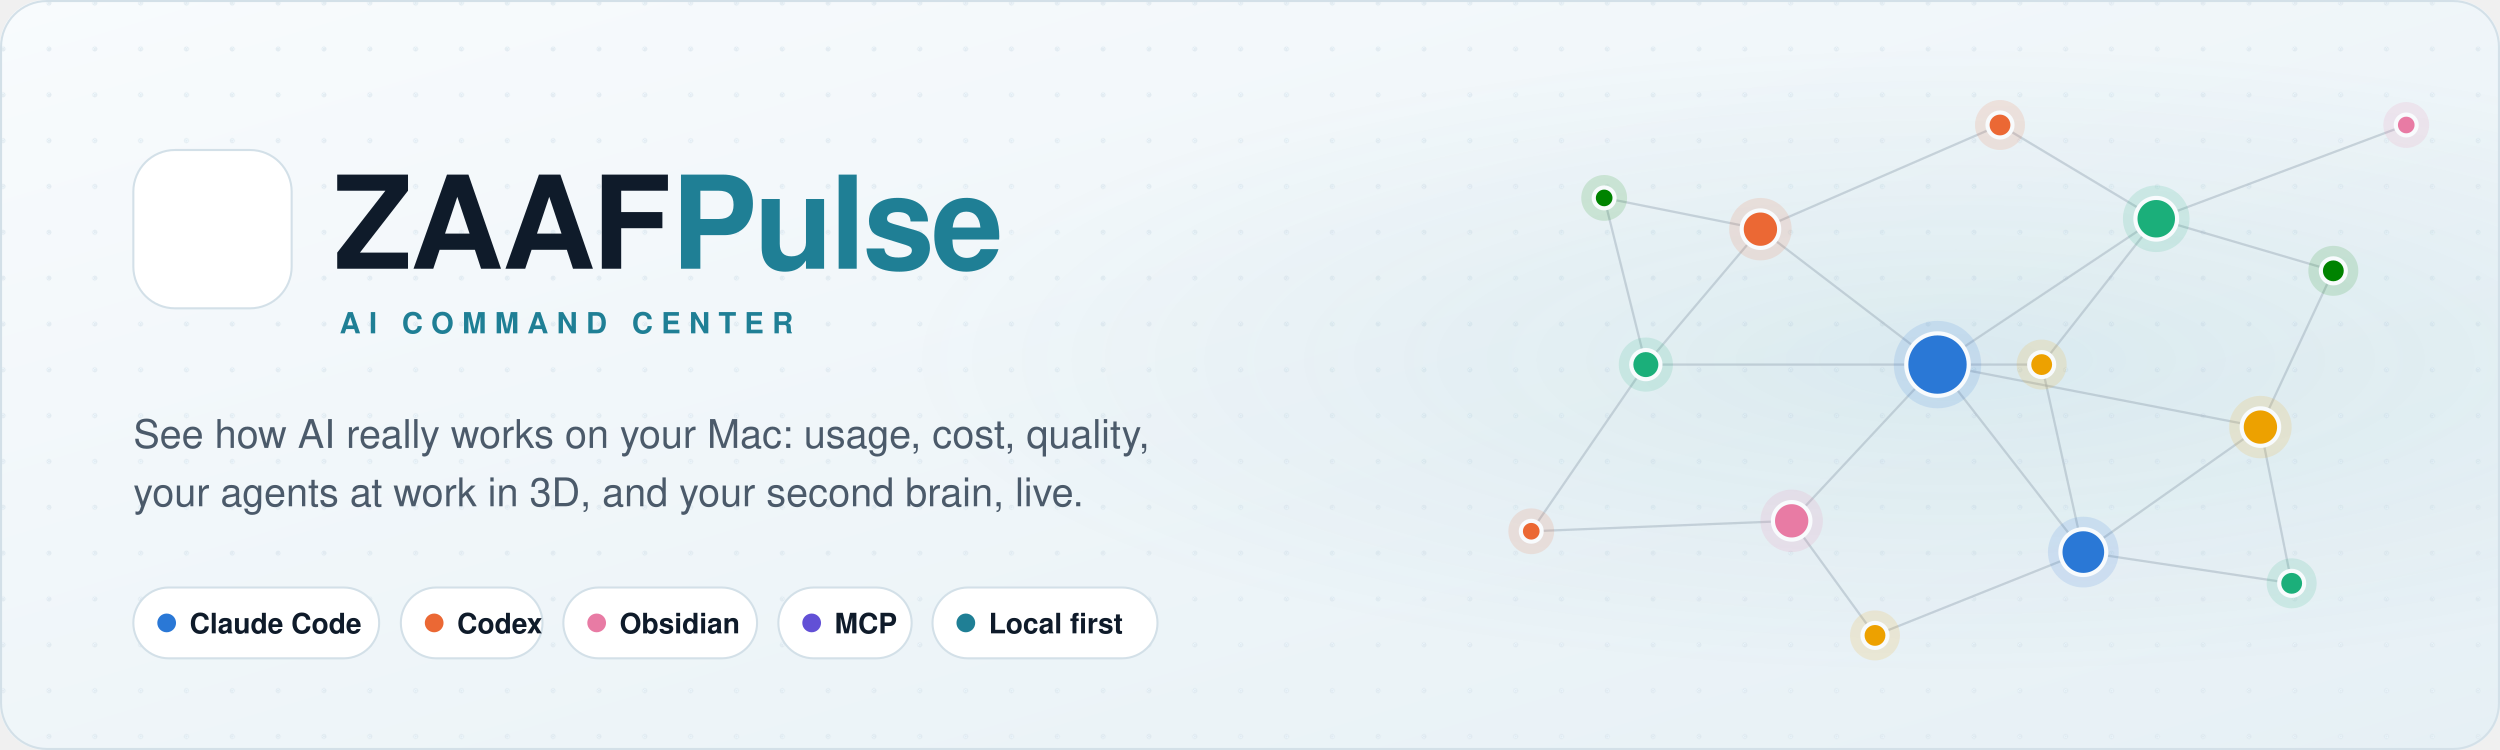
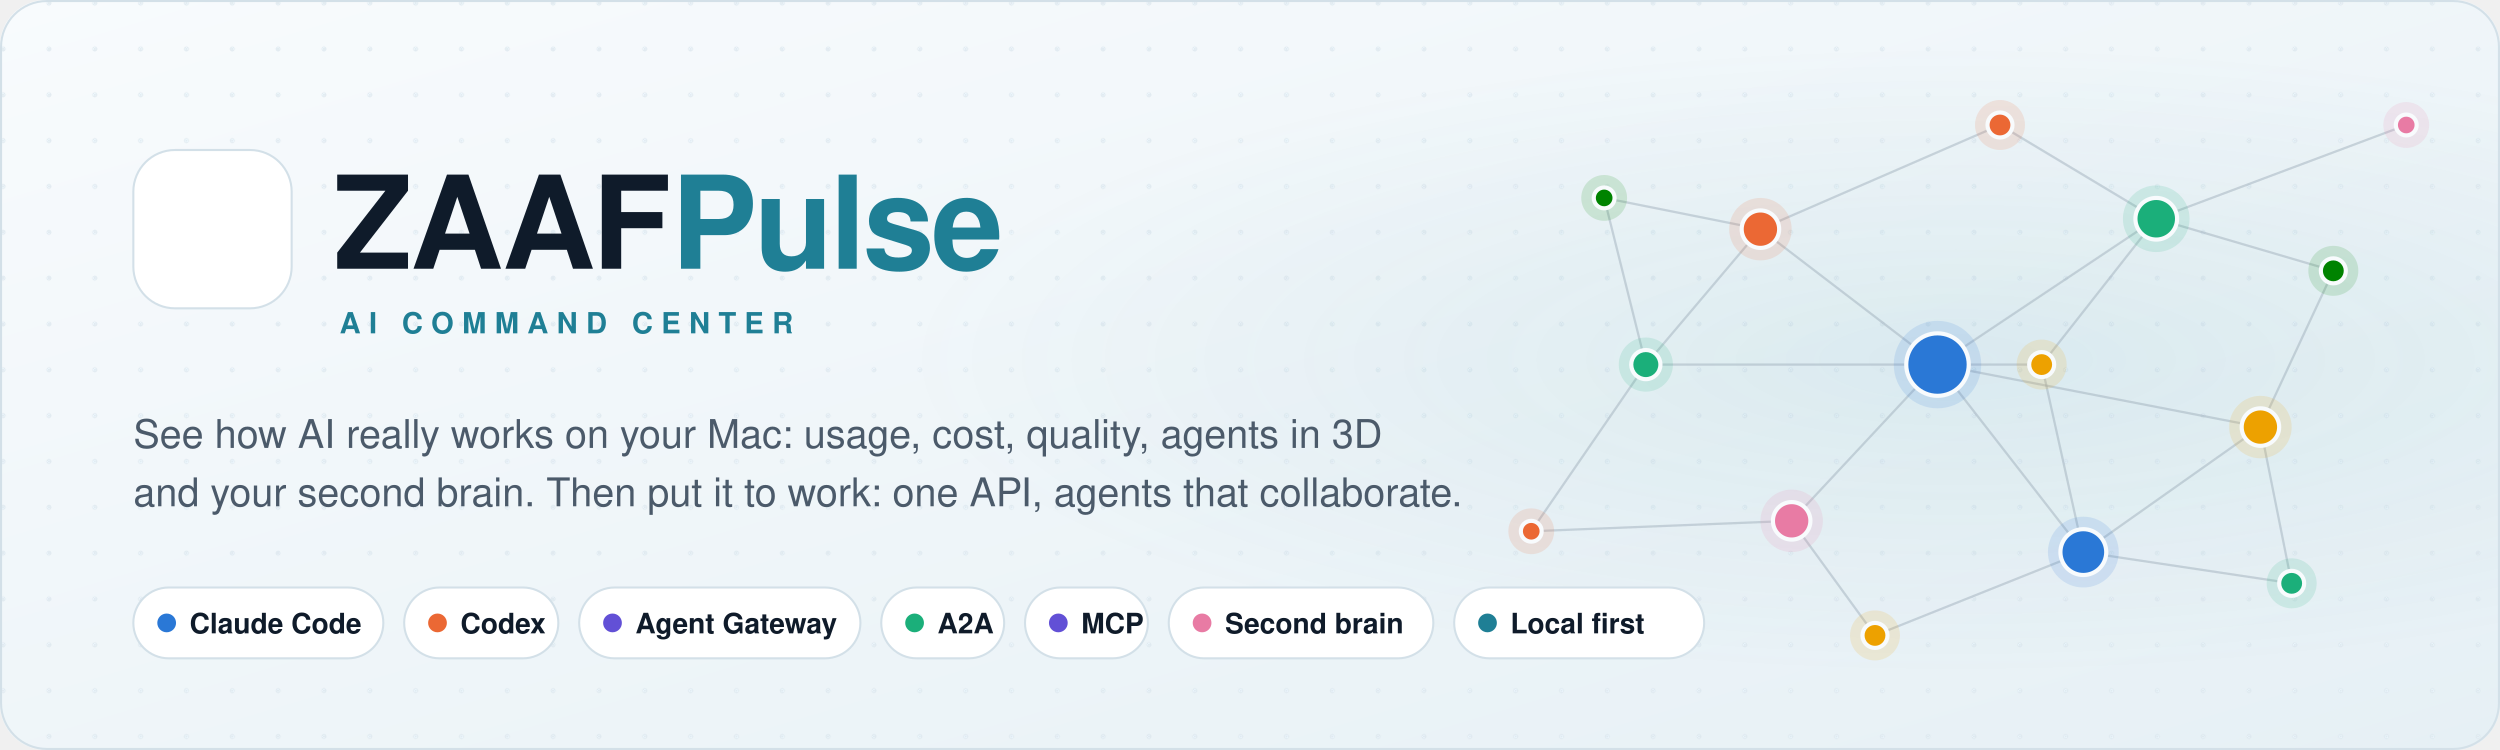
- <svg xmlns="http://www.w3.org/2000/svg" viewBox="0 0 1200 360" width="1200" height="360" role="img" aria-label="ZAAFPulse: AI command center for your Mac">
+ <svg xmlns="http://www.w3.org/2000/svg" viewBox="0 0 1200 360" width="1200" height="360" role="img" aria-label="ZAAFPulse: AI command center and agentic workspace for your Mac">
  <style>
  .t{font-family:-apple-system,BlinkMacSystemFont,'Segoe UI',Helvetica,Arial,sans-serif} .title{font-family:-apple-system,BlinkMacSystemFont,'Segoe UI',Helvetica,Arial,sans-serif;font-size:62px;font-weight:800;letter-spacing:-1.5px;fill:#0f1b2a}
  .eyebrow{font-family:-apple-system,BlinkMacSystemFont,'Segoe UI',Helvetica,Arial,sans-serif;font-size:14px;font-weight:700;letter-spacing:4px;fill:#1f7f95}
  .tag{font-family:-apple-system,BlinkMacSystemFont,'Segoe UI',Helvetica,Arial,sans-serif;font-size:19px;fill:#4b5a6a} .pill{font-family:-apple-system,BlinkMacSystemFont,'Segoe UI',Helvetica,Arial,sans-serif;font-size:13.5px;font-weight:600;fill:#0f1b2a}
  .edges line{stroke:#9aa9b6;stroke-width:1.1;opacity:.45}
  .rise{animation:rise .9s cubic-bezier(.2,.8,.2,1) both}
  .node{animation:pop .7s cubic-bezier(.3,1.6,.5,1) both;transform-box:fill-box;transform-origin:center}
  .beat{stroke-dasharray:150;stroke-dashoffset:150;animation:beat 3.2s ease-in-out infinite}
  .ekg{stroke-dasharray:1400;stroke-dashoffset:1400;animation:ekg 6s linear infinite}
  @keyframes rise{from{opacity:0;transform:translateY(12px)}}
  @keyframes pop{from{opacity:0;transform:scale(.2)}}
  @keyframes beat{0%{stroke-dashoffset:150}45%,70%{stroke-dashoffset:0;opacity:1}100%{stroke-dashoffset:0;opacity:0}}
  @keyframes ekg{to{stroke-dashoffset:0}}
  @media (prefers-reduced-motion:reduce){*{animation:none!important}.beat,.ekg{stroke-dashoffset:0}}
</style>
  <defs>
    <linearGradient id="bg" x1="0" y1="0" x2="1" y2="1">
      <stop offset="0" stop-color="#f8fbfd" />
      <stop offset="1" stop-color="#e6f0f5" />
    </linearGradient>
    <radialGradient id="halo" cx="0.78" cy="0.48" r="0.42">
      <stop offset="0" stop-color="#1f7f95" stop-opacity="0.25" />
      <stop offset="1" stop-color="#1f7f95" stop-opacity="0" />
    </radialGradient>
    <pattern id="dots" width="22" height="22" patternUnits="userSpaceOnUse">
      <circle cx="1.5" cy="1.5" r="1.2" fill="#dbe6ed" />
    </pattern>
    <clipPath id="clip">
      <rect width="1200" height="360" rx="22" />
    </clipPath>
  </defs>
  <g clip-path="url(#clip)">
    <rect width="1200" height="360" fill="url(#bg)" />
    <rect width="1200" height="360" fill="url(#dots)" opacity=".7" />
    <rect width="1200" height="360" fill="url(#halo)" opacity=".35" />
    <path class="ekg" d="M0,338 H520 l14,-22 l16,40 l14,-58 l14,52 l12,-12 H1200" fill="none" stroke="#1f7f95" stroke-width="1.6" opacity=".35" />
    <g class="edges">
      <line x1="930" y1="175" x2="845" y2="110" />
      <line x1="930" y1="175" x2="1035" y2="105" />
      <line x1="930" y1="175" x2="1085" y2="205" />
      <line x1="930" y1="175" x2="1000" y2="265" />
      <line x1="930" y1="175" x2="860" y2="250" />
      <line x1="930" y1="175" x2="790" y2="175" />
      <line x1="930" y1="175" x2="980" y2="175" />
      <line x1="845" y1="110" x2="960" y2="60" />
      <line x1="845" y1="110" x2="770" y2="95" />
      <line x1="1035" y1="105" x2="960" y2="60" />
      <line x1="1035" y1="105" x2="1120" y2="130" />
      <line x1="1035" y1="105" x2="1155" y2="60" />
      <line x1="1085" y1="205" x2="1120" y2="130" />
      <line x1="1085" y1="205" x2="1100" y2="280" />
      <line x1="1000" y1="265" x2="1100" y2="280" />
      <line x1="1000" y1="265" x2="900" y2="305" />
      <line x1="860" y1="250" x2="900" y2="305" />
      <line x1="860" y1="250" x2="735" y2="255" />
      <line x1="790" y1="175" x2="770" y2="95" />
      <line x1="790" y1="175" x2="735" y2="255" />
      <line x1="980" y1="175" x2="1035" y2="105" />
      <line x1="980" y1="175" x2="1000" y2="265" />
      <line x1="845" y1="110" x2="790" y2="175" />
      <line x1="1000" y1="265" x2="1085" y2="205" />
    </g>
    <circle r="3.2" fill="#2a78d6" opacity="0">
      <animateMotion dur="1.80s" begin="0.00s" repeatCount="indefinite" path="M930,175 L845,110" />
      <animate attributeName="opacity" dur="1.80s" begin="0.00s" repeatCount="indefinite" values="0;1;1;0" keyTimes="0;.15;.8;1" />
    </circle>
    <circle r="3.2" fill="#2a78d6" opacity="0">
      <animateMotion dur="2.15s" begin="0.37s" repeatCount="indefinite" path="M930,175 L1035,105" />
      <animate attributeName="opacity" dur="2.15s" begin="0.37s" repeatCount="indefinite" values="0;1;1;0" keyTimes="0;.15;.8;1" />
    </circle>
    <circle r="3.2" fill="#2a78d6" opacity="0">
      <animateMotion dur="2.50s" begin="0.74s" repeatCount="indefinite" path="M930,175 L1085,205" />
      <animate attributeName="opacity" dur="2.50s" begin="0.74s" repeatCount="indefinite" values="0;1;1;0" keyTimes="0;.15;.8;1" />
    </circle>
    <circle r="3.2" fill="#2a78d6" opacity="0">
      <animateMotion dur="2.85s" begin="1.11s" repeatCount="indefinite" path="M930,175 L1000,265" />
      <animate attributeName="opacity" dur="2.85s" begin="1.11s" repeatCount="indefinite" values="0;1;1;0" keyTimes="0;.15;.8;1" />
    </circle>
    <circle r="3.2" fill="#2a78d6" opacity="0">
      <animateMotion dur="3.20s" begin="1.48s" repeatCount="indefinite" path="M930,175 L860,250" />
      <animate attributeName="opacity" dur="3.20s" begin="1.48s" repeatCount="indefinite" values="0;1;1;0" keyTimes="0;.15;.8;1" />
    </circle>
    <circle r="3.2" fill="#2a78d6" opacity="0">
      <animateMotion dur="1.80s" begin="1.85s" repeatCount="indefinite" path="M930,175 L790,175" />
      <animate attributeName="opacity" dur="1.80s" begin="1.85s" repeatCount="indefinite" values="0;1;1;0" keyTimes="0;.15;.8;1" />
    </circle>
    <circle r="3.2" fill="#2a78d6" opacity="0">
      <animateMotion dur="2.15s" begin="2.22s" repeatCount="indefinite" path="M930,175 L980,175" />
      <animate attributeName="opacity" dur="2.15s" begin="2.22s" repeatCount="indefinite" values="0;1;1;0" keyTimes="0;.15;.8;1" />
    </circle>
    <circle r="3.2" fill="#eb6834" opacity="0">
      <animateMotion dur="2.50s" begin="2.59s" repeatCount="indefinite" path="M845,110 L960,60" />
      <animate attributeName="opacity" dur="2.50s" begin="2.59s" repeatCount="indefinite" values="0;1;1;0" keyTimes="0;.15;.8;1" />
    </circle>
    <circle r="3.2" fill="#eb6834" opacity="0">
      <animateMotion dur="2.85s" begin="2.96s" repeatCount="indefinite" path="M845,110 L770,95" />
      <animate attributeName="opacity" dur="2.85s" begin="2.96s" repeatCount="indefinite" values="0;1;1;0" keyTimes="0;.15;.8;1" />
    </circle>
    <circle r="3.2" fill="#1baf7a" opacity="0">
      <animateMotion dur="3.20s" begin="0.33s" repeatCount="indefinite" path="M1035,105 L960,60" />
      <animate attributeName="opacity" dur="3.20s" begin="0.33s" repeatCount="indefinite" values="0;1;1;0" keyTimes="0;.15;.8;1" />
    </circle>
    <circle r="3.2" fill="#1baf7a" opacity="0">
      <animateMotion dur="1.80s" begin="0.70s" repeatCount="indefinite" path="M1035,105 L1120,130" />
      <animate attributeName="opacity" dur="1.80s" begin="0.70s" repeatCount="indefinite" values="0;1;1;0" keyTimes="0;.15;.8;1" />
    </circle>
    <circle r="3.2" fill="#1baf7a" opacity="0">
      <animateMotion dur="2.15s" begin="1.07s" repeatCount="indefinite" path="M1035,105 L1155,60" />
      <animate attributeName="opacity" dur="2.15s" begin="1.07s" repeatCount="indefinite" values="0;1;1;0" keyTimes="0;.15;.8;1" />
    </circle>
    <circle r="3.2" fill="#eda100" opacity="0">
      <animateMotion dur="2.50s" begin="1.44s" repeatCount="indefinite" path="M1085,205 L1120,130" />
      <animate attributeName="opacity" dur="2.50s" begin="1.44s" repeatCount="indefinite" values="0;1;1;0" keyTimes="0;.15;.8;1" />
    </circle>
    <circle r="3.2" fill="#eda100" opacity="0">
      <animateMotion dur="2.85s" begin="1.81s" repeatCount="indefinite" path="M1085,205 L1100,280" />
      <animate attributeName="opacity" dur="2.85s" begin="1.81s" repeatCount="indefinite" values="0;1;1;0" keyTimes="0;.15;.8;1" />
    </circle>
    <circle r="3.2" fill="#2a78d6" opacity="0">
      <animateMotion dur="3.20s" begin="2.18s" repeatCount="indefinite" path="M1000,265 L1100,280" />
      <animate attributeName="opacity" dur="3.20s" begin="2.18s" repeatCount="indefinite" values="0;1;1;0" keyTimes="0;.15;.8;1" />
    </circle>
    <circle r="3.2" fill="#2a78d6" opacity="0">
      <animateMotion dur="1.80s" begin="2.55s" repeatCount="indefinite" path="M1000,265 L900,305" />
      <animate attributeName="opacity" dur="1.80s" begin="2.55s" repeatCount="indefinite" values="0;1;1;0" keyTimes="0;.15;.8;1" />
    </circle>
    <g class="node" style="animation-delay:0.30s">
      <circle cx="930" cy="175" r="21" fill="#2a78d6" opacity=".14">
        <animate attributeName="r" values="19;24;19" dur="2.6s" repeatCount="indefinite" />
      </circle>
      <circle cx="930" cy="175" r="15" fill="#2a78d6" stroke="#f8fbfd" stroke-width="2" />
    </g>
    <g class="node" style="animation-delay:0.36s">
      <circle cx="845" cy="110" r="15" fill="#eb6834" opacity=".14">
        <animate attributeName="r" values="13;18;13" dur="3.0s" repeatCount="indefinite" />
      </circle>
      <circle cx="845" cy="110" r="9" fill="#eb6834" stroke="#f8fbfd" stroke-width="2" />
    </g>
    <g class="node" style="animation-delay:0.42s">
      <circle cx="1035" cy="105" r="16" fill="#1baf7a" opacity=".14">
        <animate attributeName="r" values="14;19;14" dur="3.4s" repeatCount="indefinite" />
      </circle>
      <circle cx="1035" cy="105" r="10" fill="#1baf7a" stroke="#f8fbfd" stroke-width="2" />
    </g>
    <g class="node" style="animation-delay:0.48s">
      <circle cx="1085" cy="205" r="15" fill="#eda100" opacity=".14">
        <animate attributeName="r" values="13;18;13" dur="3.8s" repeatCount="indefinite" />
      </circle>
      <circle cx="1085" cy="205" r="9" fill="#eda100" stroke="#f8fbfd" stroke-width="2" />
    </g>
    <g class="node" style="animation-delay:0.54s">
      <circle cx="1000" cy="265" r="17" fill="#2a78d6" opacity=".14">
        <animate attributeName="r" values="15;20;15" dur="2.6s" repeatCount="indefinite" />
      </circle>
      <circle cx="1000" cy="265" r="11" fill="#2a78d6" stroke="#f8fbfd" stroke-width="2" />
    </g>
    <g class="node" style="animation-delay:0.60s">
      <circle cx="860" cy="250" r="15" fill="#e87ba4" opacity=".14">
        <animate attributeName="r" values="13;18;13" dur="3.0s" repeatCount="indefinite" />
      </circle>
      <circle cx="860" cy="250" r="9" fill="#e87ba4" stroke="#f8fbfd" stroke-width="2" />
    </g>
    <g class="node" style="animation-delay:0.66s">
      <circle cx="790" cy="175" r="13" fill="#1baf7a" opacity=".14">
        <animate attributeName="r" values="11;16;11" dur="3.4s" repeatCount="indefinite" />
      </circle>
      <circle cx="790" cy="175" r="7" fill="#1baf7a" stroke="#f8fbfd" stroke-width="2" />
    </g>
    <g class="node" style="animation-delay:0.72s">
      <circle cx="960" cy="60" r="12" fill="#eb6834" opacity=".14">
        <animate attributeName="r" values="10;15;10" dur="3.8s" repeatCount="indefinite" />
      </circle>
      <circle cx="960" cy="60" r="6" fill="#eb6834" stroke="#f8fbfd" stroke-width="2" />
    </g>
    <g class="node" style="animation-delay:0.78s">
      <circle cx="1120" cy="130" r="12" fill="#008300" opacity=".14">
        <animate attributeName="r" values="10;15;10" dur="2.6s" repeatCount="indefinite" />
      </circle>
      <circle cx="1120" cy="130" r="6" fill="#008300" stroke="#f8fbfd" stroke-width="2" />
    </g>
    <g class="node" style="animation-delay:0.84s">
      <circle cx="1100" cy="280" r="12" fill="#1baf7a" opacity=".14">
        <animate attributeName="r" values="10;15;10" dur="3.0s" repeatCount="indefinite" />
      </circle>
      <circle cx="1100" cy="280" r="6" fill="#1baf7a" stroke="#f8fbfd" stroke-width="2" />
    </g>
    <g class="node" style="animation-delay:0.90s">
      <circle cx="900" cy="305" r="12" fill="#eda100" opacity=".14">
        <animate attributeName="r" values="10;15;10" dur="3.4s" repeatCount="indefinite" />
      </circle>
      <circle cx="900" cy="305" r="6" fill="#eda100" stroke="#f8fbfd" stroke-width="2" />
    </g>
    <g class="node" style="animation-delay:0.96s">
      <circle cx="770" cy="95" r="11" fill="#008300" opacity=".14">
        <animate attributeName="r" values="9;14;9" dur="3.8s" repeatCount="indefinite" />
      </circle>
      <circle cx="770" cy="95" r="5" fill="#008300" stroke="#f8fbfd" stroke-width="2" />
    </g>
    <g class="node" style="animation-delay:1.02s">
      <circle cx="1155" cy="60" r="11" fill="#e87ba4" opacity=".14">
        <animate attributeName="r" values="9;14;9" dur="2.6s" repeatCount="indefinite" />
      </circle>
      <circle cx="1155" cy="60" r="5" fill="#e87ba4" stroke="#f8fbfd" stroke-width="2" />
    </g>
    <g class="node" style="animation-delay:1.08s">
      <circle cx="735" cy="255" r="11" fill="#eb6834" opacity=".14">
        <animate attributeName="r" values="9;14;9" dur="3.0s" repeatCount="indefinite" />
      </circle>
      <circle cx="735" cy="255" r="5" fill="#eb6834" stroke="#f8fbfd" stroke-width="2" />
    </g>
    <g class="node" style="animation-delay:1.14s">
      <circle cx="980" cy="175" r="12" fill="#eda100" opacity=".14">
        <animate attributeName="r" values="10;15;10" dur="3.4s" repeatCount="indefinite" />
      </circle>
      <circle cx="980" cy="175" r="6" fill="#eda100" stroke="#f8fbfd" stroke-width="2" />
    </g>
    <g class="rise" style="animation-delay:.1s">
      <rect x="64" y="72" width="76" height="76" rx="20" fill="#ffffff" stroke="#d3e0e8" />
      <path class="beat" d="M78,112 h12 l7,-17 l11,34 l8,-17 h18" fill="none" stroke="#1f7f95" stroke-width="4.2" stroke-linecap="round" stroke-linejoin="round" />
    </g>
    <g class="rise" style="animation-delay:.25s">
      <text x="160" y="129" class="title">ZAAF<tspan fill="#1f7f95">Pulse</tspan>
      </text>
    </g>
    <g class="rise" style="animation-delay:.4s">
      <text x="163" y="160" class="eyebrow">AI COMMAND CENTER</text>
    </g>
    <g class="rise" style="animation-delay:.6s">
-       <text x="64" y="215" class="tag">See how AI really works on your Mac: usage, cost, quality,</text>
-       <text x="64" y="243" class="tag">your agents at work in 3D, and your second brain, live.</text>
+       <text x="64" y="215" class="tag">See how AI really works on your Mac: usage, cost, quality, agents in 3D</text>
+       <text x="64" y="243" class="tag">and your second brain. Then put it to work: one API, agents that collaborate.</text>
    </g>
    <g class="rise" style="animation-delay:1.00s">
-       <rect x="64" y="282" width="118" height="34" rx="17" fill="#ffffff" stroke="#d3e0e8" />
-       <circle cx="80" cy="299" r="4.5" fill="#2a78d6" />
-       <text x="91" y="304" class="pill">Claude Code</text>
+       <rect x="64.0" y="282" width="120" height="34" rx="17" fill="#ffffff" stroke="#d3e0e8" />
+       <circle cx="80.0" cy="299" r="4.5" fill="#2a78d6" />
+       <text x="91.0" y="304" class="pill">Claude Code</text>
    </g>
    <g class="rise" style="animation-delay:1.12s">
-       <rect x="192.4" y="282" width="68" height="34" rx="17" fill="#ffffff" stroke="#d3e0e8" />
-       <circle cx="208.4" cy="299" r="4.5" fill="#eb6834" />
-       <text x="219.4" y="304" class="pill">Codex</text>
+       <rect x="194.0" y="282" width="74" height="34" rx="17" fill="#ffffff" stroke="#d3e0e8" />
+       <circle cx="210.0" cy="299" r="4.5" fill="#eb6834" />
+       <text x="221.0" y="304" class="pill">Codex</text>
    </g>
    <g class="rise" style="animation-delay:1.24s">
-       <rect x="270.4" y="282" width="93" height="34" rx="17" fill="#ffffff" stroke="#d3e0e8" />
-       <circle cx="286.4" cy="299" r="4.5" fill="#e87ba4" />
-       <text x="297.4" y="304" class="pill">Obsidian</text>
+       <rect x="278.0" y="282" width="135" height="34" rx="17" fill="#ffffff" stroke="#d3e0e8" />
+       <circle cx="294.0" cy="299" r="4.5" fill="#6250d6" />
+       <text x="305.0" y="304" class="pill">Agent Gateway</text>
    </g>
    <g class="rise" style="animation-delay:1.36s">
-       <rect x="373.6" y="282" width="64" height="34" rx="17" fill="#ffffff" stroke="#d3e0e8" />
-       <circle cx="389.6" cy="299" r="4.5" fill="#6250d6" />
-       <text x="400.6" y="304" class="pill">MCP</text>
+       <rect x="423.0" y="282" width="59" height="34" rx="17" fill="#ffffff" stroke="#d3e0e8" />
+       <circle cx="439.0" cy="299" r="4.5" fill="#1baf7a" />
+       <text x="450.0" y="304" class="pill">A2A</text>
    </g>
    <g class="rise" style="animation-delay:1.48s">
-       <rect x="447.6" y="282" width="108" height="34" rx="17" fill="#ffffff" stroke="#d3e0e8" />
-       <circle cx="463.6" cy="299" r="4.5" fill="#1f7f95" />
-       <text x="474.6" y="304" class="pill">Local first</text>
+       <rect x="492.0" y="282" width="59" height="34" rx="17" fill="#ffffff" stroke="#d3e0e8" />
+       <circle cx="508.0" cy="299" r="4.5" fill="#6250d6" />
+       <text x="519.0" y="304" class="pill">MCP</text>
+     </g>
+     <g class="rise" style="animation-delay:1.60s">
+       <rect x="561.0" y="282" width="127" height="34" rx="17" fill="#ffffff" stroke="#d3e0e8" />
+       <circle cx="577.0" cy="299" r="4.5" fill="#e87ba4" />
+       <text x="588.0" y="304" class="pill">Second brain</text>
+     </g>
+     <g class="rise" style="animation-delay:1.72s">
+       <rect x="698.0" y="282" width="120" height="34" rx="17" fill="#ffffff" stroke="#d3e0e8" />
+       <circle cx="714.0" cy="299" r="4.5" fill="#1f7f95" />
+       <text x="725.0" y="304" class="pill">Local first</text>
    </g>
  </g>
  <rect x=".5" y=".5" width="1199" height="359" rx="22" fill="none" stroke="#d3e0e8" />
</svg>
